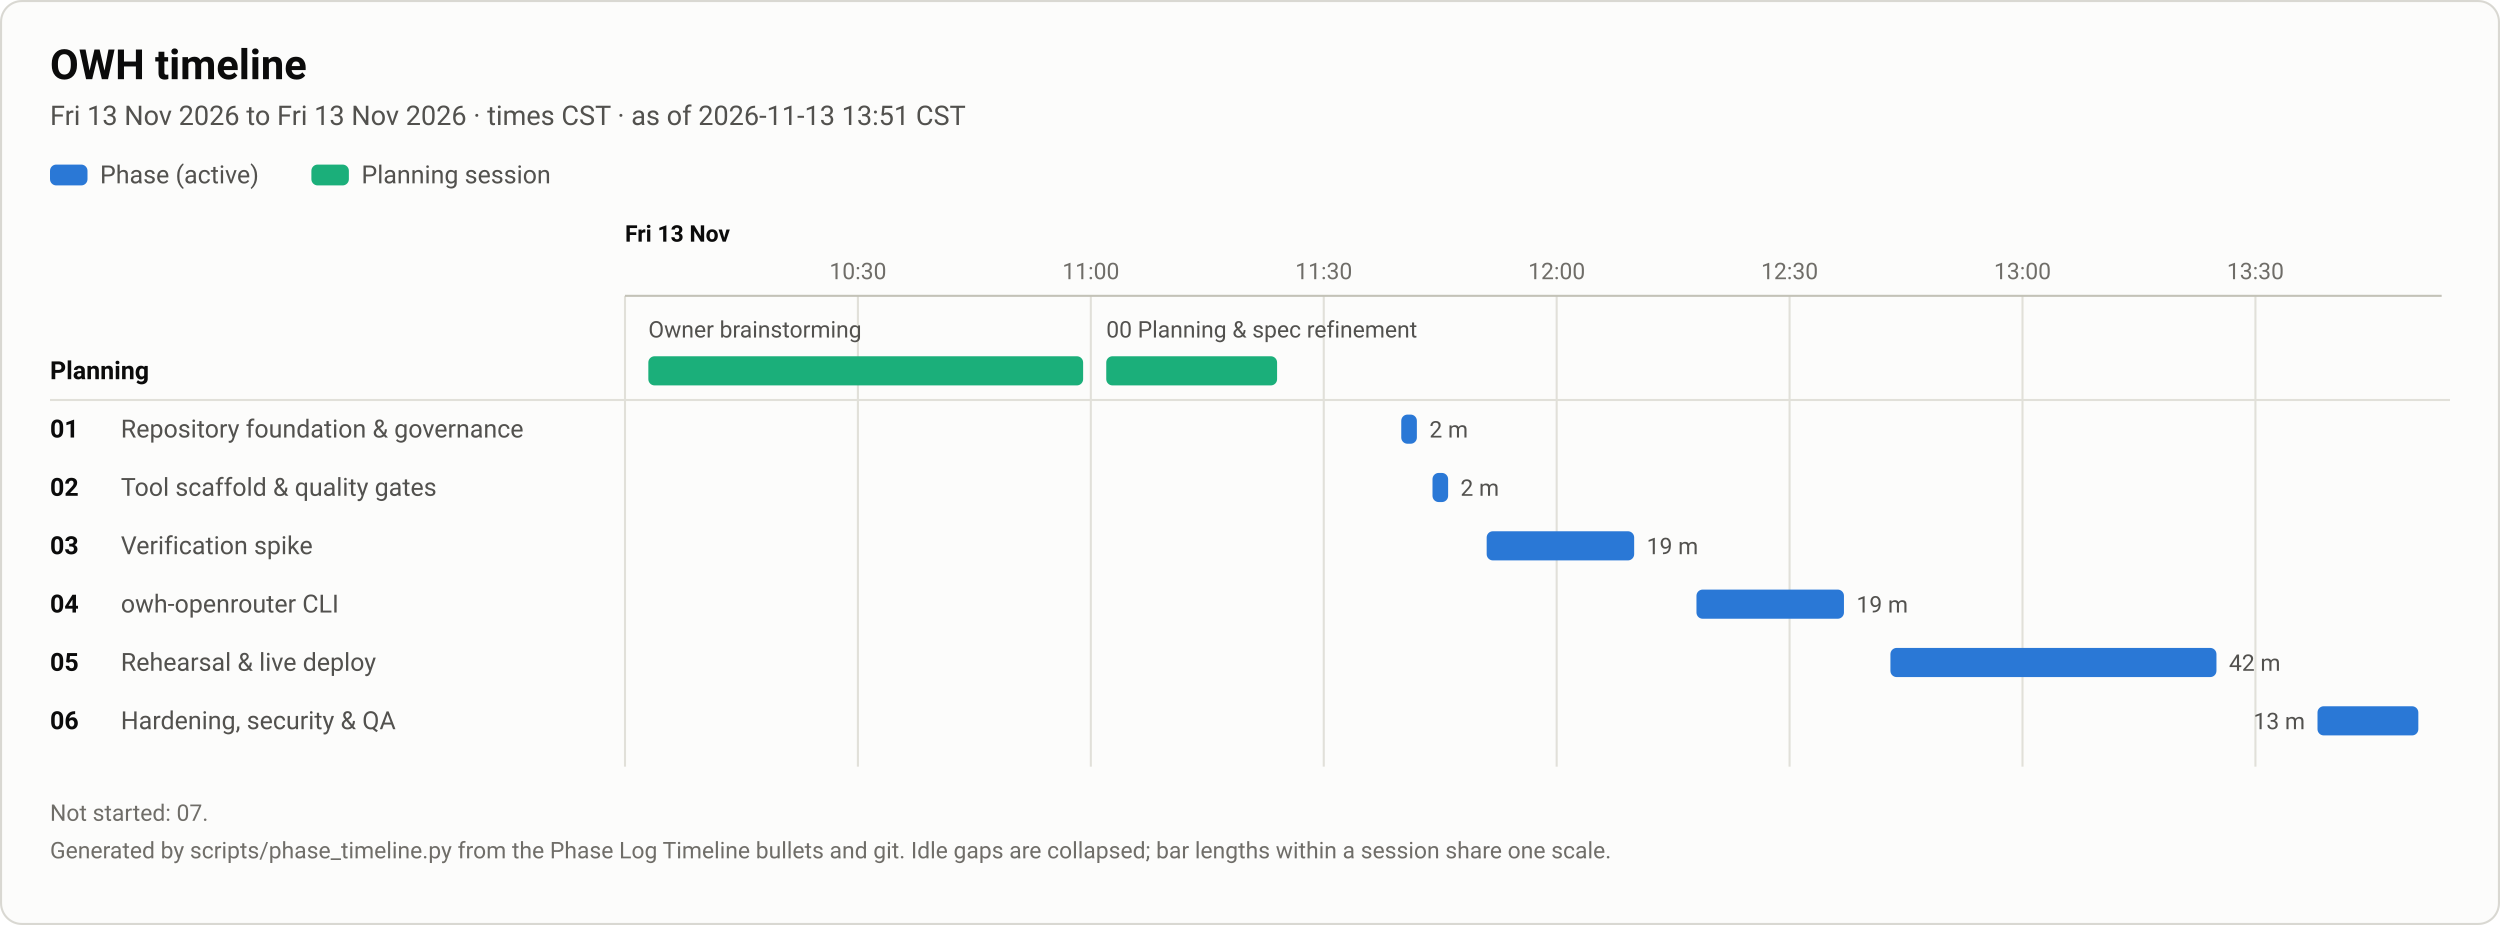
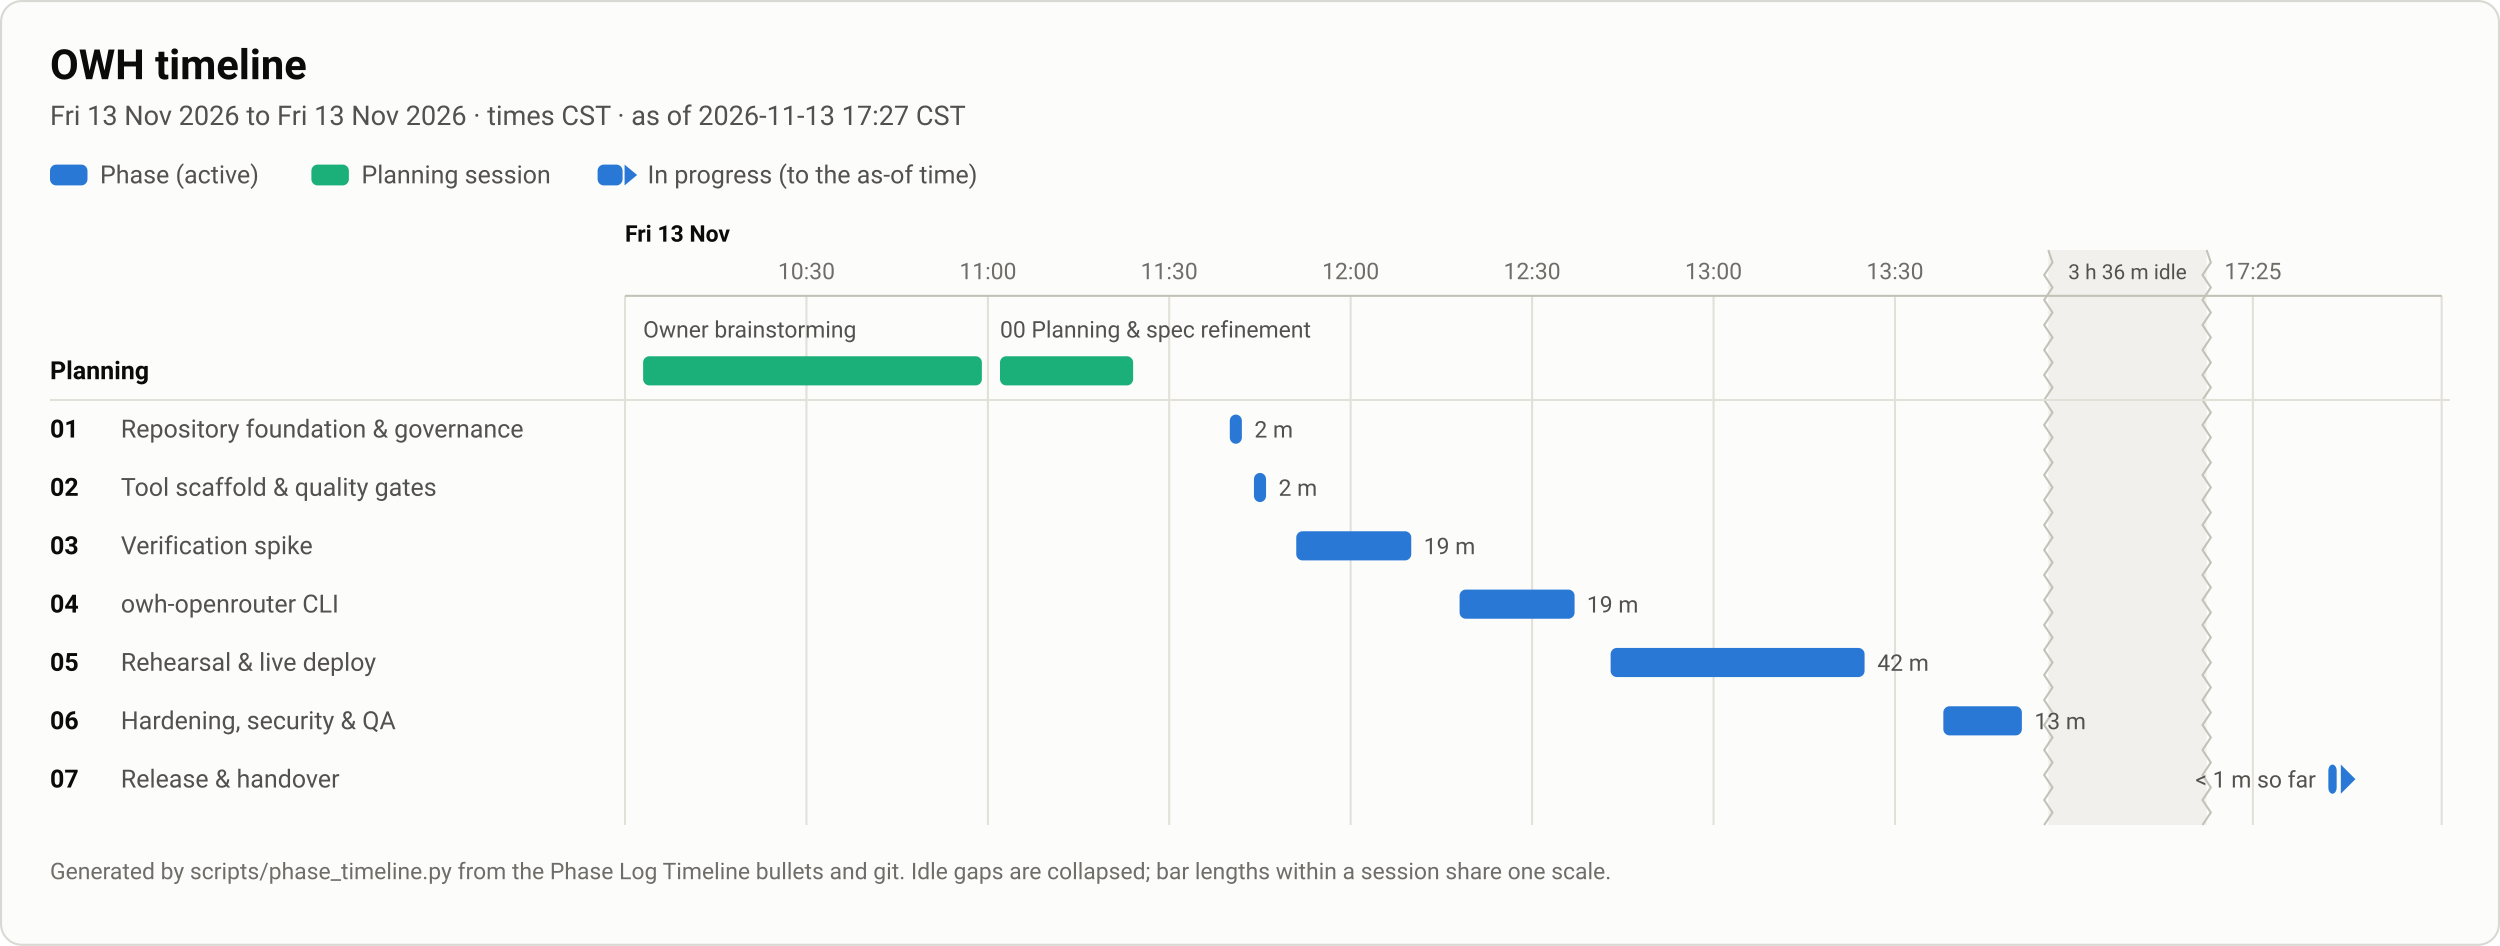
- <svg xmlns="http://www.w3.org/2000/svg" width="1200" height="444" viewBox="0 0 1200 444" role="img" aria-labelledby="tl-title tl-desc" font-family="system-ui, -apple-system, &quot;Segoe UI&quot;, Roboto, sans-serif" data-timeline-format="1">
+ <svg xmlns="http://www.w3.org/2000/svg" width="1200" height="454" viewBox="0 0 1200 454" role="img" aria-labelledby="tl-title tl-desc" font-family="system-ui, -apple-system, &quot;Segoe UI&quot;, Roboto, sans-serif" data-timeline-format="1">
  <style>.card{fill:#fcfcfb;stroke:#d9d8d2}.t1{fill:#0b0b0b}.t2{fill:#52514e}.t3{fill:#6f6d68}.grid{stroke:#e1e0d9}.axis{stroke:#c3c2b7}.brk{fill:#f1f0ec}.brke{stroke:#c3c2b7;fill:none}.ph{fill:#2a78d6}.pl{fill:#1baf7a}.tail{stroke:#2a78d6}.tailpl{stroke:#1baf7a}.hb{fill:#fbe1d6}.hl{stroke:#eb6834}.wo{stroke:#eb6834;fill:none}.ap{stroke:#0b0b0b;fill:none}.sep{stroke:#e1e0d9}text{font-variant-numeric:tabular-nums}@media (prefers-color-scheme: dark){.card{fill:#1a1a19;stroke:#3a3a37}.t1{fill:#f0efec}.t2{fill:#c3c2b7}.t3{fill:#a3a19a}.grid{stroke:#2c2c2a}.axis{stroke:#4a4a46}.brk{fill:#262624}.brke{stroke:#4a4a46;fill:none}.ph{fill:#3987e5}.pl{fill:#199e70}.tail{stroke:#3987e5}.tailpl{stroke:#199e70}.hb{fill:#4a2a1c}.hl{stroke:#d95926}.wo{stroke:#d95926;fill:none}.ap{stroke:#f0efec;fill:none}.sep{stroke:#2c2c2a}}</style>
  <defs>
    <pattern id="tl-hatch" patternUnits="userSpaceOnUse" width="6" height="6" patternTransform="rotate(45)">
      <rect class="hb" width="6" height="6" />
      <line class="hl" x1="1.5" y1="0" x2="1.5" y2="6" stroke-width="2.4" />
    </pattern>
  </defs>
-   <rect class="card" x="0.5" y="0.5" width="1199" height="443" rx="10" />
+   <rect class="card" x="0.5" y="0.5" width="1199" height="453" rx="10" />
  <text class="t1" x="24" y="38" font-size="20" font-weight="600">OWH timeline</text>
-   <text class="t2" x="24" y="60" font-size="13">Fri 13 Nov 2026 to Fri 13 Nov 2026 · times CST · as of 2026-11-13 13:51 CST</text>
+   <text class="t2" x="24" y="60" font-size="13">Fri 13 Nov 2026 to Fri 13 Nov 2026 · times CST · as of 2026-11-13 17:27 CST</text>
  <rect class="ph" x="24.0" y="79" width="18" height="10" rx="3" />
  <text class="t2" x="48" y="88" font-size="12">Phase (active)</text>
  <rect class="pl" x="149.462" y="79" width="18" height="10" rx="3" />
  <text class="t2" x="173.5" y="88" font-size="12">Planning session</text>
+   <rect class="ph" x="286.848" y="79" width="12" height="10" rx="3" />
+   <path class="ph" d="M299.8 79l6 5l-6 5z" />
+   <text class="t2" x="310.8" y="88" font-size="12">In progress (to the as-of time)</text>
  <text class="t1" x="300" y="116" font-size="11" font-weight="600">Fri 13 Nov</text>
-   <line class="grid" x1="300" x2="300" y1="142" y2="368" stroke-width="1" />
-   <line class="grid" x1="411.8" x2="411.8" y1="142" y2="368" stroke-width="1" />
-   <text class="t3" x="411.8" y="134" font-size="11" text-anchor="middle">10:30</text>
-   <line class="grid" x1="523.6" x2="523.6" y1="142" y2="368" stroke-width="1" />
-   <text class="t3" x="523.6" y="134" font-size="11" text-anchor="middle">11:00</text>
-   <line class="grid" x1="635.4" x2="635.4" y1="142" y2="368" stroke-width="1" />
-   <text class="t3" x="635.4" y="134" font-size="11" text-anchor="middle">11:30</text>
-   <line class="grid" x1="747.2" x2="747.2" y1="142" y2="368" stroke-width="1" />
-   <text class="t3" x="747.2" y="134" font-size="11" text-anchor="middle">12:00</text>
-   <line class="grid" x1="859" x2="859" y1="142" y2="368" stroke-width="1" />
-   <text class="t3" x="859" y="134" font-size="11" text-anchor="middle">12:30</text>
-   <line class="grid" x1="970.8" x2="970.8" y1="142" y2="368" stroke-width="1" />
-   <text class="t3" x="970.8" y="134" font-size="11" text-anchor="middle">13:00</text>
-   <line class="grid" x1="1082.6" x2="1082.6" y1="142" y2="368" stroke-width="1" />
-   <text class="t3" x="1082.6" y="134" font-size="11" text-anchor="middle">13:30</text>
+   <line class="grid" x1="300" x2="300" y1="142" y2="396" stroke-width="1" />
+   <line class="grid" x1="387.1" x2="387.1" y1="142" y2="396" stroke-width="1" />
+   <text class="t3" x="387.1" y="134" font-size="11" text-anchor="middle">10:30</text>
+   <line class="grid" x1="474.2" x2="474.2" y1="142" y2="396" stroke-width="1" />
+   <text class="t3" x="474.2" y="134" font-size="11" text-anchor="middle">11:00</text>
+   <line class="grid" x1="561.2" x2="561.2" y1="142" y2="396" stroke-width="1" />
+   <text class="t3" x="561.2" y="134" font-size="11" text-anchor="middle">11:30</text>
+   <line class="grid" x1="648.3" x2="648.3" y1="142" y2="396" stroke-width="1" />
+   <text class="t3" x="648.3" y="134" font-size="11" text-anchor="middle">12:00</text>
+   <line class="grid" x1="735.4" x2="735.4" y1="142" y2="396" stroke-width="1" />
+   <text class="t3" x="735.4" y="134" font-size="11" text-anchor="middle">12:30</text>
+   <line class="grid" x1="822.5" x2="822.5" y1="142" y2="396" stroke-width="1" />
+   <text class="t3" x="822.5" y="134" font-size="11" text-anchor="middle">13:00</text>
+   <line class="grid" x1="909.6" x2="909.6" y1="142" y2="396" stroke-width="1" />
+   <text class="t3" x="909.6" y="134" font-size="11" text-anchor="middle">13:30</text>
+   <rect class="brk" x="983.2" y="120" width="76" height="276" />
+   <path class="brke" stroke-width="1" d="M983.2 120L985.2 126L981.2 132L985.2 138L981.2 144L985.2 150L981.2 156L985.2 162L981.2 168L985.2 174L981.2 180L985.2 186L981.2 192L985.2 198L981.2 204L985.2 210L981.2 216L985.2 222L981.2 228L985.2 234L981.2 240L985.2 246L981.2 252L985.2 258L981.2 264L985.2 270L981.2 276L985.2 282L981.2 288L985.2 294L981.2 300L985.2 306L981.2 312L985.2 318L981.2 324L985.2 330L981.2 336L985.2 342L981.2 348L985.2 354L981.2 360L985.2 366L981.2 372L985.2 378L981.2 384L985.2 390L981.2 396" />
+   <path class="brke" stroke-width="1" d="M1059.2 120L1061.2 126L1057.2 132L1061.2 138L1057.2 144L1061.2 150L1057.2 156L1061.2 162L1057.2 168L1061.2 174L1057.2 180L1061.2 186L1057.2 192L1061.2 198L1057.2 204L1061.2 210L1057.2 216L1061.2 222L1057.2 228L1061.2 234L1057.2 240L1061.2 246L1057.2 252L1061.2 258L1057.2 264L1061.2 270L1057.2 276L1061.2 282L1057.2 288L1061.2 294L1057.2 300L1061.2 306L1057.2 312L1061.2 318L1057.2 324L1061.2 330L1057.2 336L1061.2 342L1057.2 348L1061.2 354L1057.2 360L1061.2 366L1057.2 372L1061.2 378L1057.2 384L1061.2 390L1057.2 396" />
+   <text class="t2" x="1021.2" y="134" font-size="10" text-anchor="middle">3 h 36 m idle</text>
+   <line class="grid" x1="1081.4" x2="1081.4" y1="142" y2="396" stroke-width="1" />
+   <text class="t3" x="1081.4" y="134" font-size="11" text-anchor="middle">17:25</text>
+   <line class="grid" x1="1172" x2="1172" y1="142" y2="396" stroke-width="1" />
  <line class="axis" x1="300" x2="1172" y1="142" y2="142" stroke-width="1" />
  <text class="t1" x="24" y="182" font-size="12" font-weight="600">Planning</text>
  <g id="tl-plan1">
-     <rect class="pl" x="311.2" y="171" width="208.7" height="14" rx="3" />
+     <rect class="pl" x="308.7" y="171" width="162.6" height="14" rx="3" />
  </g>
-   <text class="t2" x="311.2" y="162" font-size="11">Owner brainstorming</text>
+   <text class="t2" x="308.7" y="162" font-size="11">Owner brainstorming</text>
  <g id="tl-p00">
-     <rect class="pl" x="531" y="171" width="82" height="14" rx="3" />
+     <rect class="pl" x="480" y="171" width="63.9" height="14" rx="3" />
  </g>
-   <text class="t2" x="531" y="162" font-size="11">00 Planning &amp; spec refinement</text>
+   <text class="t2" x="480" y="162" font-size="11">00 Planning &amp; spec refinement</text>
  <line class="sep" x1="24" x2="1176" y1="192" y2="192" stroke-width="1" />
  <text class="t1" x="24" y="210" font-size="12" font-weight="600">01</text>
  <text class="t2" x="58" y="210" font-size="12">Repository foundation &amp; governance</text>
  <g id="tl-p01">
-     <rect class="ph" x="672.6" y="199" width="7.5" height="14" rx="3" />
+     <rect class="ph" x="590.3" y="199" width="5.8" height="14" rx="3" />
  </g>
-   <text class="t2" x="686.1" y="210" font-size="11">2 m</text>
+   <text class="t2" x="602.1" y="210" font-size="11">2 m</text>
  <text class="t1" x="24" y="238" font-size="12" font-weight="600">02</text>
  <text class="t2" x="58" y="238" font-size="12">Tool scaffold &amp; quality gates</text>
  <g id="tl-p02">
-     <rect class="ph" x="687.6" y="227" width="7.5" height="14" rx="3" />
+     <rect class="ph" x="601.9" y="227" width="5.8" height="14" rx="3" />
  </g>
-   <text class="t2" x="701" y="238" font-size="11">2 m</text>
+   <text class="t2" x="613.7" y="238" font-size="11">2 m</text>
  <text class="t1" x="24" y="266" font-size="12" font-weight="600">03</text>
  <text class="t2" x="58" y="266" font-size="12">Verification spike</text>
  <g id="tl-p03">
-     <rect class="ph" x="713.6" y="255" width="70.8" height="14" rx="3" />
+     <rect class="ph" x="622.2" y="255" width="55.2" height="14" rx="3" />
  </g>
-   <text class="t2" x="790.4" y="266" font-size="11">19 m</text>
+   <text class="t2" x="683.4" y="266" font-size="11">19 m</text>
  <text class="t1" x="24" y="294" font-size="12" font-weight="600">04</text>
  <text class="t2" x="58" y="294" font-size="12">owh-openrouter CLI</text>
  <g id="tl-p04">
-     <rect class="ph" x="814.3" y="283" width="70.8" height="14" rx="3" />
+     <rect class="ph" x="700.6" y="283" width="55.2" height="14" rx="3" />
  </g>
-   <text class="t2" x="891.1" y="294" font-size="11">19 m</text>
+   <text class="t2" x="761.7" y="294" font-size="11">19 m</text>
  <text class="t1" x="24" y="322" font-size="12" font-weight="600">05</text>
  <text class="t2" x="58" y="322" font-size="12">Rehearsal &amp; live deploy</text>
  <g id="tl-p05">
-     <rect class="ph" x="907.4" y="311" width="156.5" height="14" rx="3" />
+     <rect class="ph" x="773.1" y="311" width="121.9" height="14" rx="3" />
  </g>
-   <text class="t2" x="1069.9" y="322" font-size="11">42 m</text>
+   <text class="t2" x="901.1" y="322" font-size="11">42 m</text>
  <text class="t1" x="24" y="350" font-size="12" font-weight="600">06</text>
  <text class="t2" x="58" y="350" font-size="12">Hardening, security &amp; QA</text>
  <g id="tl-p06">
-     <rect class="ph" x="1112.4" y="339" width="48.4" height="14" rx="3" />
+     <rect class="ph" x="932.8" y="339" width="37.7" height="14" rx="3" />
  </g>
-   <text class="t2" x="1106.4" y="350" font-size="11" text-anchor="end">13 m</text>
-   <text class="t3" x="24" y="394" font-size="11">Not started: 07.</text>
-   <text class="t3" x="24" y="412" font-size="11">Generated by scripts/phase_timeline.py from the Phase Log Timeline bullets and git. Idle gaps are collapsed; bar lengths within a session share one scale.</text>
+   <text class="t2" x="976.5" y="350" font-size="11">13 m</text>
+   <text class="t1" x="24" y="378" font-size="12" font-weight="600">07</text>
+   <text class="t2" x="58" y="378" font-size="12">Release &amp; handover</text>
+   <g id="tl-p07">
+     <rect class="ph" x="1117.6" y="367" width="4" height="14" rx="3" />
+     <path class="ph" d="M1123.6 367l7 7l-7 7z" />
+   </g>
+   <text class="t2" x="1111.6" y="378" font-size="11" text-anchor="end">&lt; 1 m so far</text>
+   <text class="t3" x="24" y="422" font-size="11">Generated by scripts/phase_timeline.py from the Phase Log Timeline bullets and git. Idle gaps are collapsed; bar lengths within a session share one scale.</text>
</svg>
